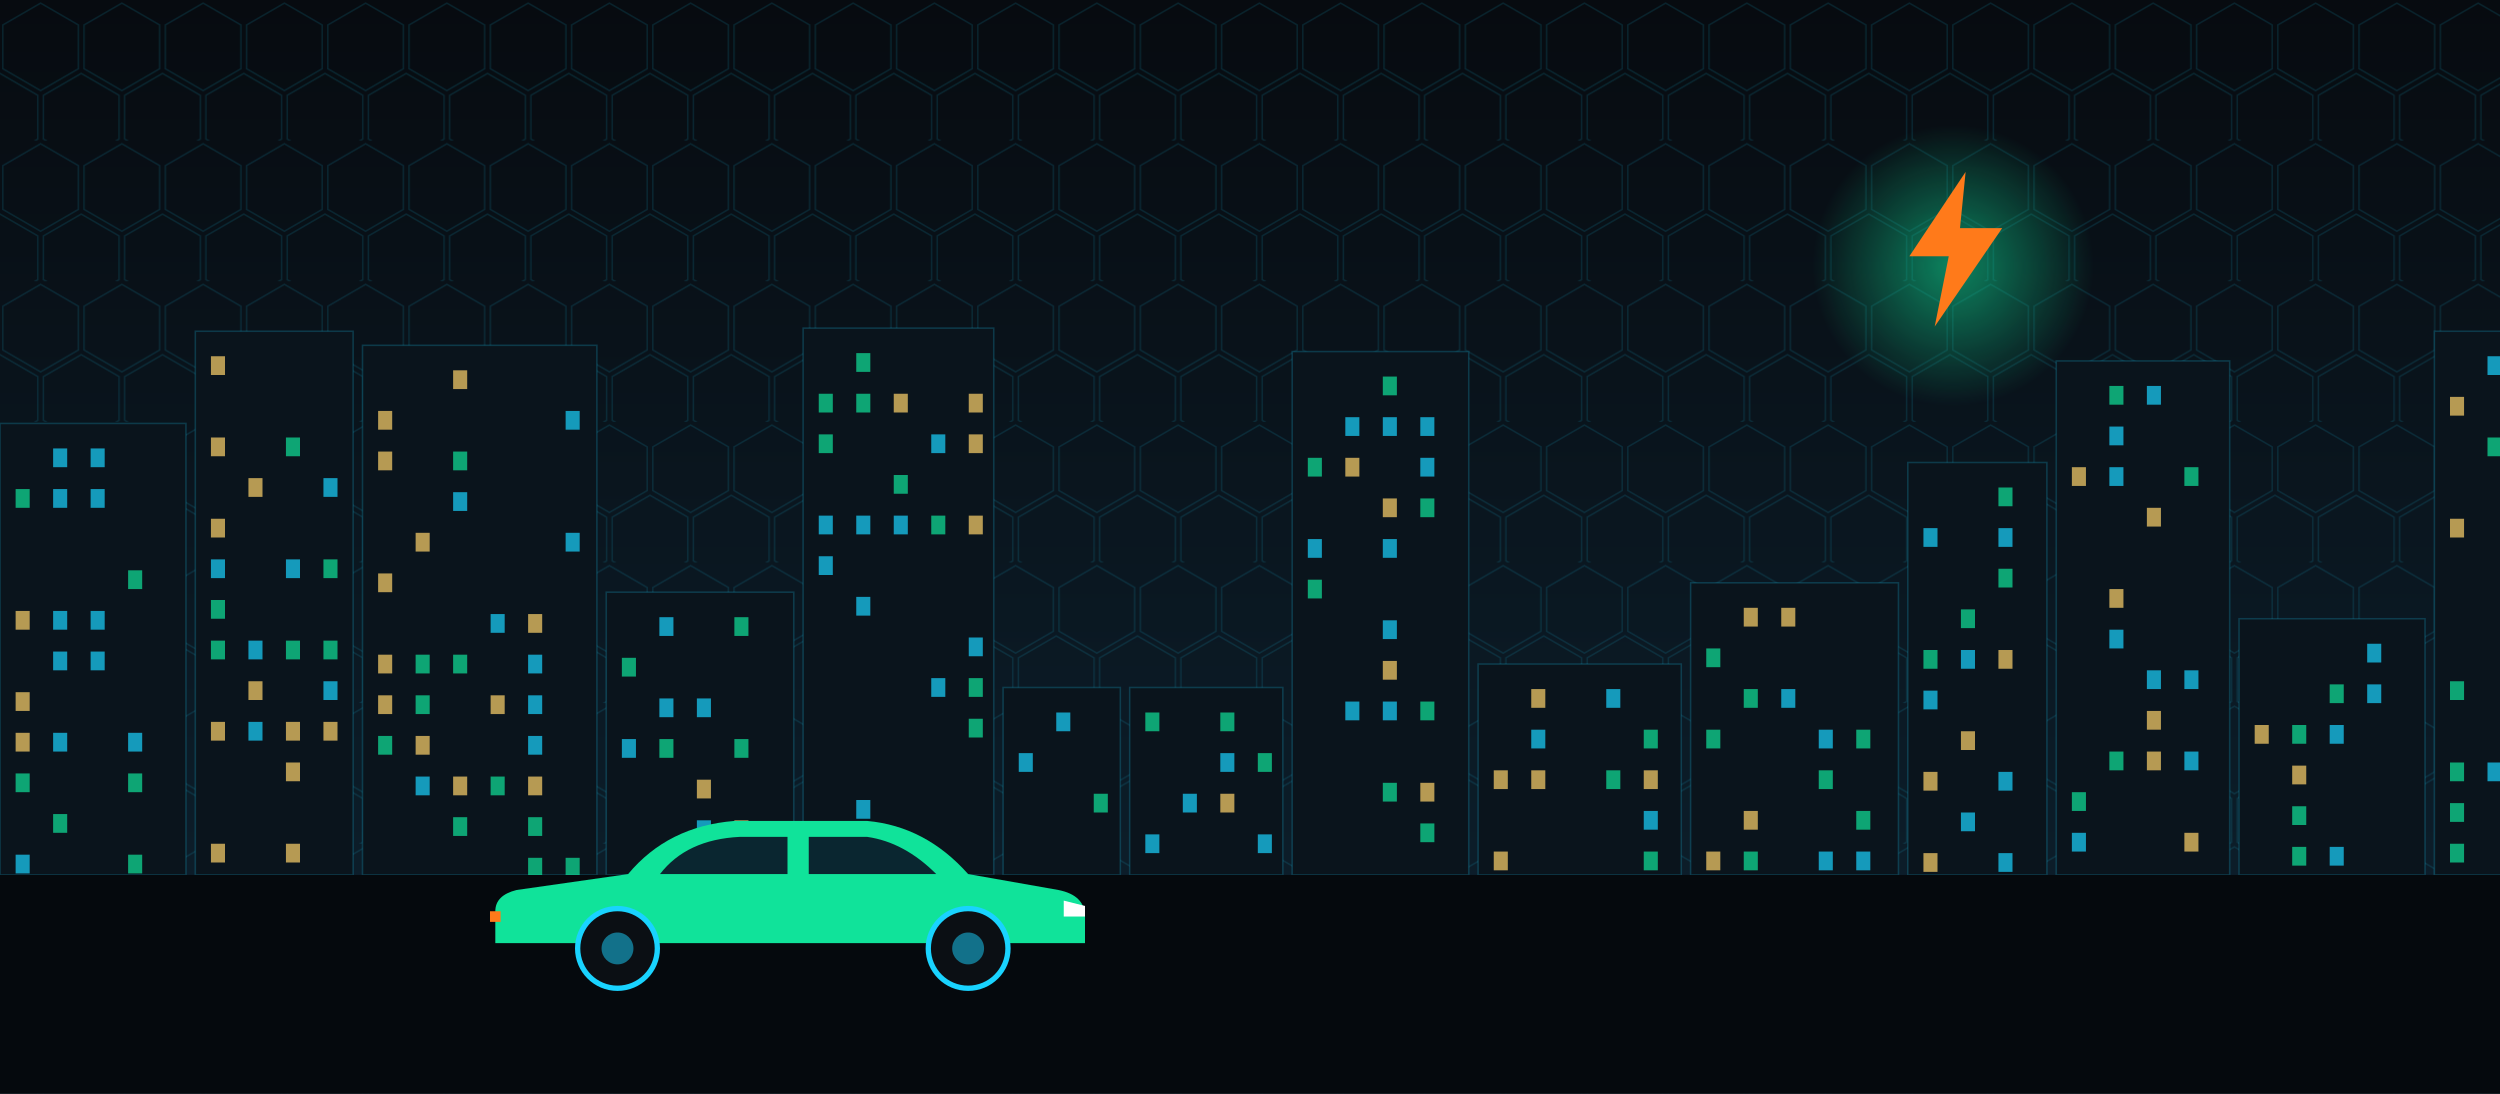
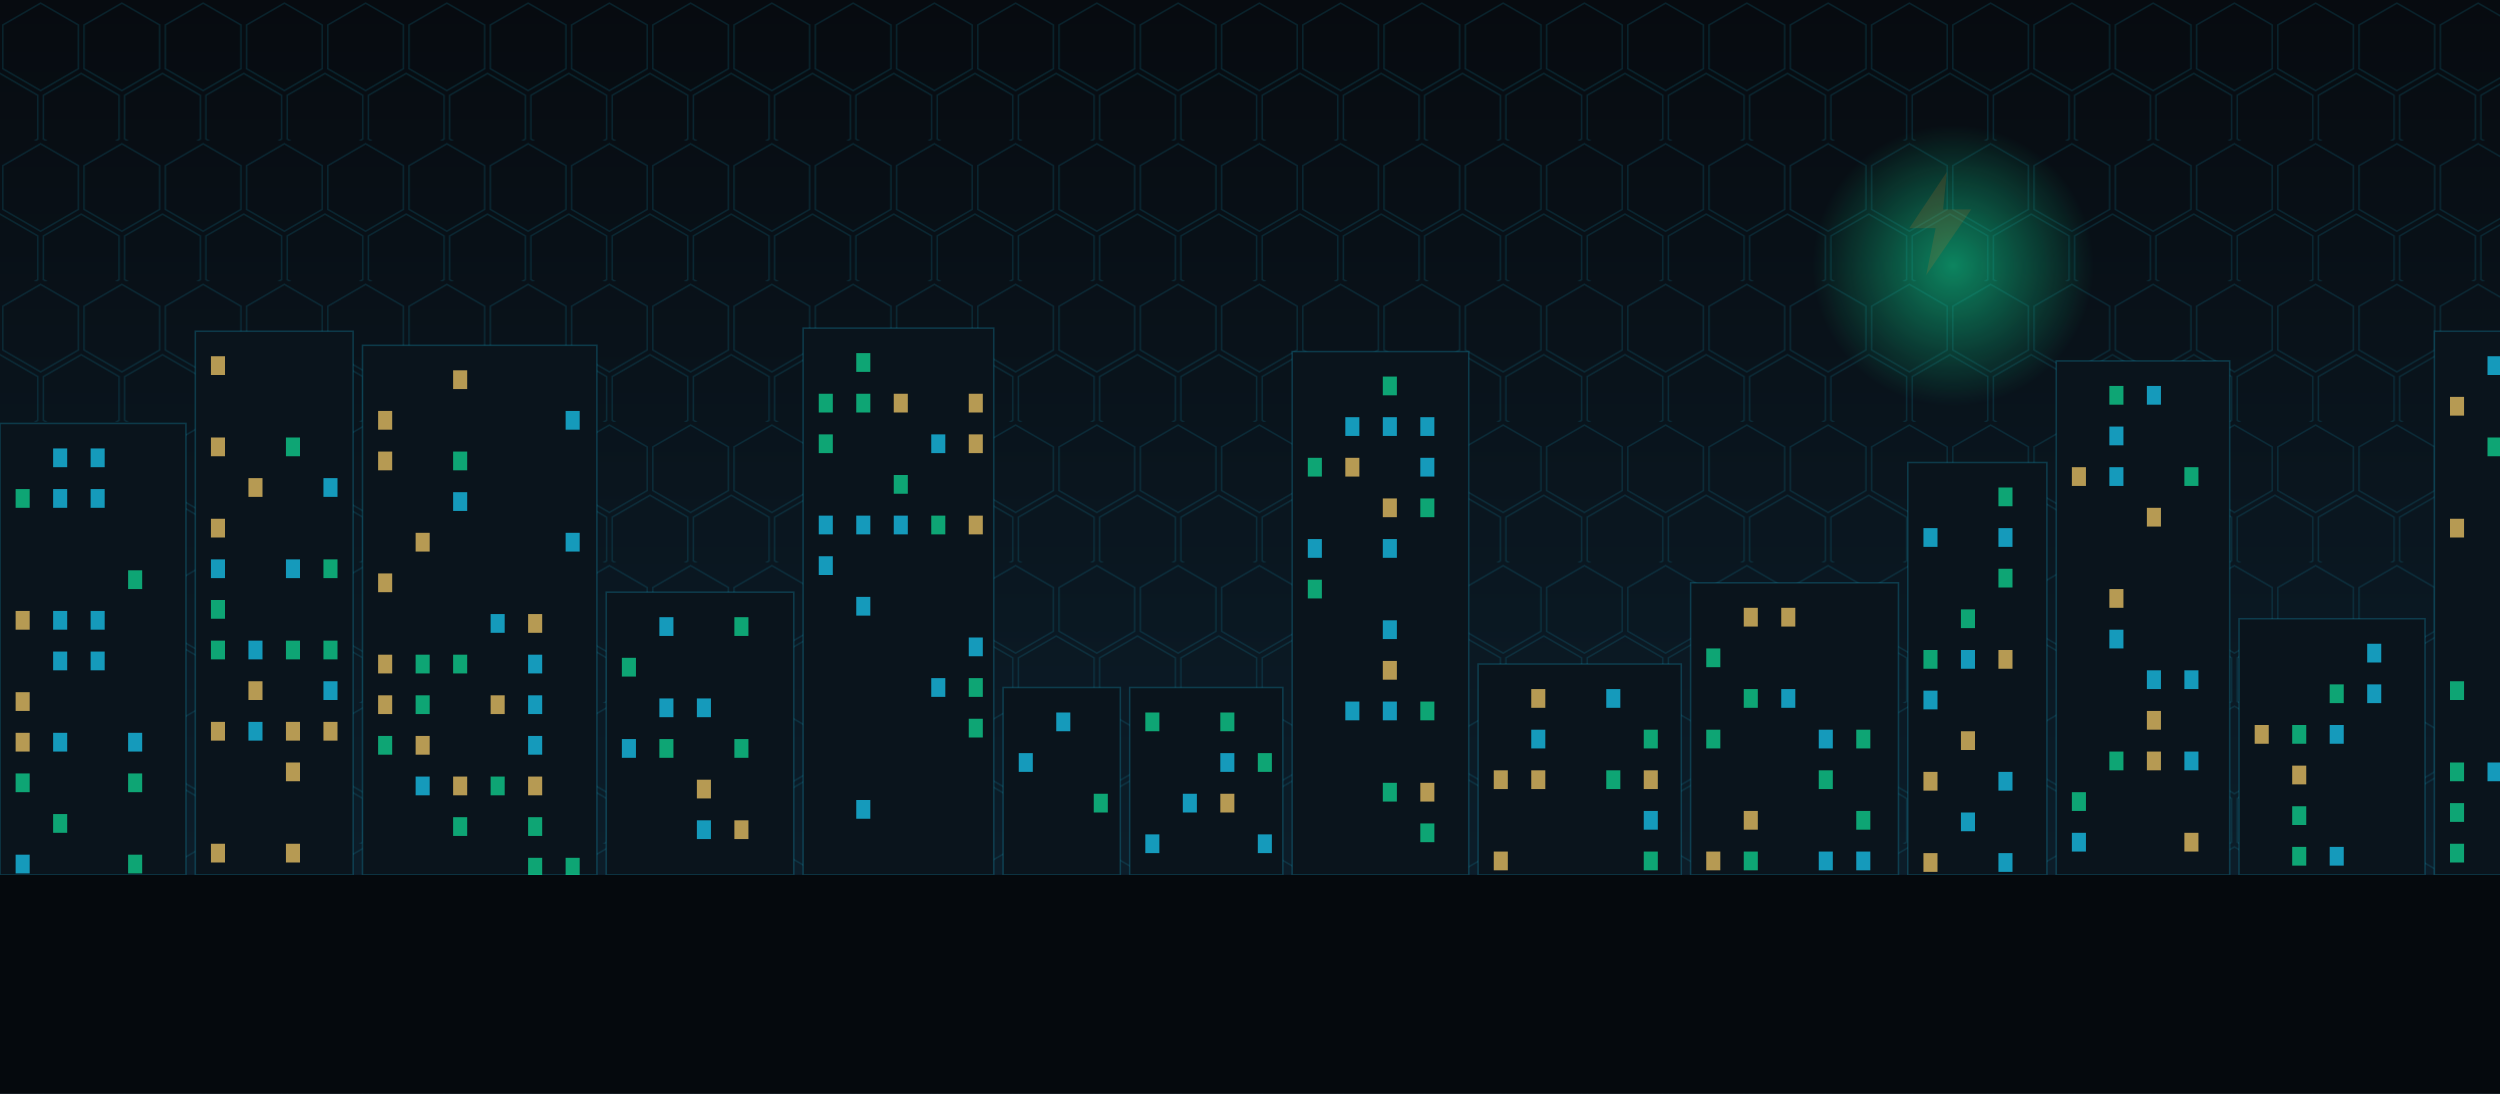
<svg xmlns="http://www.w3.org/2000/svg" viewBox="0 0 1600 700" preserveAspectRatio="xMidYMid slice">
  <defs>
    <linearGradient id="bg" x1="0" y1="0" x2="0" y2="1">
      <stop offset="0" stop-color="#070b10" />
      <stop offset="1" stop-color="#0d2230" />
    </linearGradient>
    <pattern id="hx" width="52.0" height="90" patternUnits="userSpaceOnUse">
      <polygon points="50.2,44.0 26.0,58.0 1.8,44.0 1.8,16.0 26.0,2.0 50.2,16.0" fill="none" stroke="#19d3ff" stroke-opacity=".12" />
      <polygon points="24.2,89.0 0.0,103.0 -24.2,89.0 -24.2,61.0 -0.0,47.0 24.2,61.0" fill="none" stroke="#19d3ff" stroke-opacity=".12" />
      <polygon points="76.2,89.0 52.0,103.0 27.8,89.0 27.8,61.0 52.0,47.0 76.2,61.0" fill="none" stroke="#19d3ff" stroke-opacity=".12" />
    </pattern>
    <radialGradient id="gl">
      <stop offset="0" stop-color="#10e39a" stop-opacity=".55" />
      <stop offset="1" stop-color="#10e39a" stop-opacity="0" />
    </radialGradient>
  </defs>
  <rect width="1600" height="700" fill="url(#bg)" />
  <rect width="1600" height="700" fill="url(#hx)" />
  <circle cx="1250" cy="170" r="90" fill="url(#gl)" />
-   <polygon transform="translate(1222,110) scale(0.9)" points="40,0 0,60 28,60 18,110 66,40 36,40" fill="#ff7a1a" />
+   <polygon transform="translate(1222,110) scale(0.6)" points="40,0 0,60 28,60 18,110 66,40 36,40" fill="#ff7a1a" opacity=".14" />
  <rect x="0" y="271" width="119" height="289" fill="#0a141c" stroke="#19d3ff" stroke-opacity=".2" />
  <rect x="34" y="287" width="9" height="12" fill="#19d3ff" opacity=".7" />
  <rect x="58" y="287" width="9" height="12" fill="#19d3ff" opacity=".7" />
  <rect x="10" y="313" width="9" height="12" fill="#10e39a" opacity=".7" />
  <rect x="34" y="313" width="9" height="12" fill="#19d3ff" opacity=".7" />
  <rect x="58" y="313" width="9" height="12" fill="#19d3ff" opacity=".7" />
  <rect x="82" y="365" width="9" height="12" fill="#10e39a" opacity=".7" />
  <rect x="10" y="391" width="9" height="12" fill="#ffd36b" opacity=".7" />
  <rect x="34" y="391" width="9" height="12" fill="#19d3ff" opacity=".7" />
  <rect x="58" y="391" width="9" height="12" fill="#19d3ff" opacity=".7" />
  <rect x="34" y="417" width="9" height="12" fill="#19d3ff" opacity=".7" />
  <rect x="58" y="417" width="9" height="12" fill="#19d3ff" opacity=".7" />
  <rect x="10" y="443" width="9" height="12" fill="#ffd36b" opacity=".7" />
  <rect x="10" y="469" width="9" height="12" fill="#ffd36b" opacity=".7" />
  <rect x="34" y="469" width="9" height="12" fill="#19d3ff" opacity=".7" />
  <rect x="82" y="469" width="9" height="12" fill="#19d3ff" opacity=".7" />
  <rect x="10" y="495" width="9" height="12" fill="#10e39a" opacity=".7" />
  <rect x="82" y="495" width="9" height="12" fill="#10e39a" opacity=".7" />
  <rect x="34" y="521" width="9" height="12" fill="#10e39a" opacity=".7" />
  <rect x="10" y="547" width="9" height="12" fill="#19d3ff" opacity=".7" />
  <rect x="82" y="547" width="9" height="12" fill="#10e39a" opacity=".7" />
  <rect x="125" y="212" width="101" height="348" fill="#0a141c" stroke="#19d3ff" stroke-opacity=".2" />
  <rect x="135" y="228" width="9" height="12" fill="#ffd36b" opacity=".7" />
  <rect x="135" y="280" width="9" height="12" fill="#ffd36b" opacity=".7" />
  <rect x="183" y="280" width="9" height="12" fill="#10e39a" opacity=".7" />
  <rect x="159" y="306" width="9" height="12" fill="#ffd36b" opacity=".7" />
  <rect x="207" y="306" width="9" height="12" fill="#19d3ff" opacity=".7" />
  <rect x="135" y="332" width="9" height="12" fill="#ffd36b" opacity=".7" />
  <rect x="135" y="358" width="9" height="12" fill="#19d3ff" opacity=".7" />
  <rect x="183" y="358" width="9" height="12" fill="#19d3ff" opacity=".7" />
  <rect x="207" y="358" width="9" height="12" fill="#10e39a" opacity=".7" />
  <rect x="135" y="384" width="9" height="12" fill="#10e39a" opacity=".7" />
  <rect x="135" y="410" width="9" height="12" fill="#10e39a" opacity=".7" />
  <rect x="159" y="410" width="9" height="12" fill="#19d3ff" opacity=".7" />
  <rect x="183" y="410" width="9" height="12" fill="#10e39a" opacity=".7" />
  <rect x="207" y="410" width="9" height="12" fill="#10e39a" opacity=".7" />
  <rect x="159" y="436" width="9" height="12" fill="#ffd36b" opacity=".7" />
  <rect x="207" y="436" width="9" height="12" fill="#19d3ff" opacity=".7" />
  <rect x="135" y="462" width="9" height="12" fill="#ffd36b" opacity=".7" />
  <rect x="159" y="462" width="9" height="12" fill="#19d3ff" opacity=".7" />
  <rect x="183" y="462" width="9" height="12" fill="#ffd36b" opacity=".7" />
  <rect x="207" y="462" width="9" height="12" fill="#ffd36b" opacity=".7" />
  <rect x="183" y="488" width="9" height="12" fill="#ffd36b" opacity=".7" />
  <rect x="135" y="540" width="9" height="12" fill="#ffd36b" opacity=".7" />
  <rect x="183" y="540" width="9" height="12" fill="#ffd36b" opacity=".7" />
  <rect x="232" y="221" width="150" height="339" fill="#0a141c" stroke="#19d3ff" stroke-opacity=".2" />
  <rect x="290" y="237" width="9" height="12" fill="#ffd36b" opacity=".7" />
  <rect x="242" y="263" width="9" height="12" fill="#ffd36b" opacity=".7" />
  <rect x="362" y="263" width="9" height="12" fill="#19d3ff" opacity=".7" />
  <rect x="242" y="289" width="9" height="12" fill="#ffd36b" opacity=".7" />
  <rect x="290" y="289" width="9" height="12" fill="#10e39a" opacity=".7" />
  <rect x="290" y="315" width="9" height="12" fill="#19d3ff" opacity=".7" />
  <rect x="266" y="341" width="9" height="12" fill="#ffd36b" opacity=".7" />
  <rect x="362" y="341" width="9" height="12" fill="#19d3ff" opacity=".7" />
  <rect x="242" y="367" width="9" height="12" fill="#ffd36b" opacity=".7" />
  <rect x="314" y="393" width="9" height="12" fill="#19d3ff" opacity=".7" />
  <rect x="338" y="393" width="9" height="12" fill="#ffd36b" opacity=".7" />
  <rect x="242" y="419" width="9" height="12" fill="#ffd36b" opacity=".7" />
  <rect x="266" y="419" width="9" height="12" fill="#10e39a" opacity=".7" />
  <rect x="290" y="419" width="9" height="12" fill="#10e39a" opacity=".7" />
  <rect x="338" y="419" width="9" height="12" fill="#19d3ff" opacity=".7" />
  <rect x="242" y="445" width="9" height="12" fill="#ffd36b" opacity=".7" />
  <rect x="266" y="445" width="9" height="12" fill="#10e39a" opacity=".7" />
  <rect x="314" y="445" width="9" height="12" fill="#ffd36b" opacity=".7" />
  <rect x="338" y="445" width="9" height="12" fill="#19d3ff" opacity=".7" />
  <rect x="242" y="471" width="9" height="12" fill="#10e39a" opacity=".7" />
  <rect x="266" y="471" width="9" height="12" fill="#ffd36b" opacity=".7" />
  <rect x="338" y="471" width="9" height="12" fill="#19d3ff" opacity=".7" />
  <rect x="266" y="497" width="9" height="12" fill="#19d3ff" opacity=".7" />
  <rect x="290" y="497" width="9" height="12" fill="#ffd36b" opacity=".7" />
  <rect x="314" y="497" width="9" height="12" fill="#10e39a" opacity=".7" />
  <rect x="338" y="497" width="9" height="12" fill="#ffd36b" opacity=".7" />
  <rect x="290" y="523" width="9" height="12" fill="#10e39a" opacity=".7" />
  <rect x="338" y="523" width="9" height="12" fill="#10e39a" opacity=".7" />
  <rect x="338" y="549" width="9" height="12" fill="#10e39a" opacity=".7" />
  <rect x="362" y="549" width="9" height="12" fill="#10e39a" opacity=".7" />
  <rect x="388" y="379" width="120" height="181" fill="#0a141c" stroke="#19d3ff" stroke-opacity=".2" />
  <rect x="422" y="395" width="9" height="12" fill="#19d3ff" opacity=".7" />
  <rect x="470" y="395" width="9" height="12" fill="#10e39a" opacity=".7" />
  <rect x="398" y="421" width="9" height="12" fill="#10e39a" opacity=".7" />
  <rect x="422" y="447" width="9" height="12" fill="#19d3ff" opacity=".7" />
  <rect x="446" y="447" width="9" height="12" fill="#19d3ff" opacity=".7" />
  <rect x="398" y="473" width="9" height="12" fill="#19d3ff" opacity=".7" />
  <rect x="422" y="473" width="9" height="12" fill="#10e39a" opacity=".7" />
  <rect x="470" y="473" width="9" height="12" fill="#10e39a" opacity=".7" />
  <rect x="446" y="499" width="9" height="12" fill="#ffd36b" opacity=".7" />
  <rect x="446" y="525" width="9" height="12" fill="#19d3ff" opacity=".7" />
  <rect x="470" y="525" width="9" height="12" fill="#ffd36b" opacity=".7" />
  <rect x="514" y="210" width="122" height="350" fill="#0a141c" stroke="#19d3ff" stroke-opacity=".2" />
  <rect x="548" y="226" width="9" height="12" fill="#10e39a" opacity=".7" />
  <rect x="524" y="252" width="9" height="12" fill="#10e39a" opacity=".7" />
  <rect x="548" y="252" width="9" height="12" fill="#10e39a" opacity=".7" />
  <rect x="572" y="252" width="9" height="12" fill="#ffd36b" opacity=".7" />
  <rect x="620" y="252" width="9" height="12" fill="#ffd36b" opacity=".7" />
  <rect x="524" y="278" width="9" height="12" fill="#10e39a" opacity=".7" />
  <rect x="596" y="278" width="9" height="12" fill="#19d3ff" opacity=".7" />
  <rect x="620" y="278" width="9" height="12" fill="#ffd36b" opacity=".7" />
  <rect x="572" y="304" width="9" height="12" fill="#10e39a" opacity=".7" />
  <rect x="524" y="330" width="9" height="12" fill="#19d3ff" opacity=".7" />
  <rect x="548" y="330" width="9" height="12" fill="#19d3ff" opacity=".7" />
  <rect x="572" y="330" width="9" height="12" fill="#19d3ff" opacity=".7" />
  <rect x="596" y="330" width="9" height="12" fill="#10e39a" opacity=".7" />
  <rect x="620" y="330" width="9" height="12" fill="#ffd36b" opacity=".7" />
  <rect x="524" y="356" width="9" height="12" fill="#19d3ff" opacity=".7" />
  <rect x="548" y="382" width="9" height="12" fill="#19d3ff" opacity=".7" />
  <rect x="620" y="408" width="9" height="12" fill="#19d3ff" opacity=".7" />
  <rect x="596" y="434" width="9" height="12" fill="#19d3ff" opacity=".7" />
  <rect x="620" y="434" width="9" height="12" fill="#10e39a" opacity=".7" />
  <rect x="620" y="460" width="9" height="12" fill="#10e39a" opacity=".7" />
  <rect x="548" y="512" width="9" height="12" fill="#19d3ff" opacity=".7" />
  <rect x="642" y="440" width="75" height="120" fill="#0a141c" stroke="#19d3ff" stroke-opacity=".2" />
  <rect x="676" y="456" width="9" height="12" fill="#19d3ff" opacity=".7" />
  <rect x="652" y="482" width="9" height="12" fill="#19d3ff" opacity=".7" />
  <rect x="700" y="508" width="9" height="12" fill="#10e39a" opacity=".7" />
  <rect x="723" y="440" width="98" height="120" fill="#0a141c" stroke="#19d3ff" stroke-opacity=".2" />
  <rect x="733" y="456" width="9" height="12" fill="#10e39a" opacity=".7" />
  <rect x="781" y="456" width="9" height="12" fill="#10e39a" opacity=".7" />
  <rect x="781" y="482" width="9" height="12" fill="#19d3ff" opacity=".7" />
  <rect x="805" y="482" width="9" height="12" fill="#10e39a" opacity=".7" />
  <rect x="757" y="508" width="9" height="12" fill="#19d3ff" opacity=".7" />
  <rect x="781" y="508" width="9" height="12" fill="#ffd36b" opacity=".7" />
  <rect x="733" y="534" width="9" height="12" fill="#19d3ff" opacity=".7" />
  <rect x="805" y="534" width="9" height="12" fill="#19d3ff" opacity=".7" />
  <rect x="827" y="225" width="113" height="335" fill="#0a141c" stroke="#19d3ff" stroke-opacity=".2" />
  <rect x="885" y="241" width="9" height="12" fill="#10e39a" opacity=".7" />
  <rect x="861" y="267" width="9" height="12" fill="#19d3ff" opacity=".7" />
  <rect x="885" y="267" width="9" height="12" fill="#19d3ff" opacity=".7" />
  <rect x="909" y="267" width="9" height="12" fill="#19d3ff" opacity=".7" />
  <rect x="837" y="293" width="9" height="12" fill="#10e39a" opacity=".7" />
  <rect x="861" y="293" width="9" height="12" fill="#ffd36b" opacity=".7" />
  <rect x="909" y="293" width="9" height="12" fill="#19d3ff" opacity=".7" />
  <rect x="885" y="319" width="9" height="12" fill="#ffd36b" opacity=".7" />
  <rect x="909" y="319" width="9" height="12" fill="#10e39a" opacity=".7" />
  <rect x="837" y="345" width="9" height="12" fill="#19d3ff" opacity=".7" />
  <rect x="885" y="345" width="9" height="12" fill="#19d3ff" opacity=".7" />
  <rect x="837" y="371" width="9" height="12" fill="#10e39a" opacity=".7" />
  <rect x="885" y="397" width="9" height="12" fill="#19d3ff" opacity=".7" />
  <rect x="885" y="423" width="9" height="12" fill="#ffd36b" opacity=".7" />
  <rect x="861" y="449" width="9" height="12" fill="#19d3ff" opacity=".7" />
  <rect x="885" y="449" width="9" height="12" fill="#19d3ff" opacity=".7" />
  <rect x="909" y="449" width="9" height="12" fill="#10e39a" opacity=".7" />
  <rect x="885" y="501" width="9" height="12" fill="#10e39a" opacity=".7" />
  <rect x="909" y="501" width="9" height="12" fill="#ffd36b" opacity=".7" />
  <rect x="909" y="527" width="9" height="12" fill="#10e39a" opacity=".7" />
  <rect x="946" y="425" width="130" height="135" fill="#0a141c" stroke="#19d3ff" stroke-opacity=".2" />
  <rect x="980" y="441" width="9" height="12" fill="#ffd36b" opacity=".7" />
  <rect x="1028" y="441" width="9" height="12" fill="#19d3ff" opacity=".7" />
  <rect x="980" y="467" width="9" height="12" fill="#19d3ff" opacity=".7" />
  <rect x="1052" y="467" width="9" height="12" fill="#10e39a" opacity=".7" />
  <rect x="956" y="493" width="9" height="12" fill="#ffd36b" opacity=".7" />
  <rect x="980" y="493" width="9" height="12" fill="#ffd36b" opacity=".7" />
  <rect x="1028" y="493" width="9" height="12" fill="#10e39a" opacity=".7" />
  <rect x="1052" y="493" width="9" height="12" fill="#ffd36b" opacity=".7" />
  <rect x="1052" y="519" width="9" height="12" fill="#19d3ff" opacity=".7" />
  <rect x="956" y="545" width="9" height="12" fill="#ffd36b" opacity=".7" />
  <rect x="1052" y="545" width="9" height="12" fill="#10e39a" opacity=".7" />
  <rect x="1082" y="373" width="133" height="187" fill="#0a141c" stroke="#19d3ff" stroke-opacity=".2" />
  <rect x="1116" y="389" width="9" height="12" fill="#ffd36b" opacity=".7" />
  <rect x="1140" y="389" width="9" height="12" fill="#ffd36b" opacity=".7" />
  <rect x="1092" y="415" width="9" height="12" fill="#10e39a" opacity=".7" />
  <rect x="1116" y="441" width="9" height="12" fill="#10e39a" opacity=".7" />
  <rect x="1140" y="441" width="9" height="12" fill="#19d3ff" opacity=".7" />
  <rect x="1092" y="467" width="9" height="12" fill="#10e39a" opacity=".7" />
  <rect x="1164" y="467" width="9" height="12" fill="#19d3ff" opacity=".7" />
  <rect x="1188" y="467" width="9" height="12" fill="#10e39a" opacity=".7" />
  <rect x="1164" y="493" width="9" height="12" fill="#10e39a" opacity=".7" />
  <rect x="1116" y="519" width="9" height="12" fill="#ffd36b" opacity=".7" />
  <rect x="1188" y="519" width="9" height="12" fill="#10e39a" opacity=".7" />
  <rect x="1092" y="545" width="9" height="12" fill="#ffd36b" opacity=".7" />
  <rect x="1116" y="545" width="9" height="12" fill="#10e39a" opacity=".7" />
  <rect x="1164" y="545" width="9" height="12" fill="#19d3ff" opacity=".7" />
  <rect x="1188" y="545" width="9" height="12" fill="#19d3ff" opacity=".7" />
  <rect x="1221" y="296" width="89" height="264" fill="#0a141c" stroke="#19d3ff" stroke-opacity=".2" />
  <rect x="1279" y="312" width="9" height="12" fill="#10e39a" opacity=".7" />
  <rect x="1231" y="338" width="9" height="12" fill="#19d3ff" opacity=".7" />
  <rect x="1279" y="338" width="9" height="12" fill="#19d3ff" opacity=".7" />
  <rect x="1279" y="364" width="9" height="12" fill="#10e39a" opacity=".7" />
  <rect x="1255" y="390" width="9" height="12" fill="#10e39a" opacity=".7" />
  <rect x="1231" y="416" width="9" height="12" fill="#10e39a" opacity=".7" />
  <rect x="1255" y="416" width="9" height="12" fill="#19d3ff" opacity=".7" />
  <rect x="1279" y="416" width="9" height="12" fill="#ffd36b" opacity=".7" />
  <rect x="1231" y="442" width="9" height="12" fill="#19d3ff" opacity=".7" />
  <rect x="1255" y="468" width="9" height="12" fill="#ffd36b" opacity=".7" />
  <rect x="1231" y="494" width="9" height="12" fill="#ffd36b" opacity=".7" />
  <rect x="1279" y="494" width="9" height="12" fill="#19d3ff" opacity=".7" />
  <rect x="1255" y="520" width="9" height="12" fill="#19d3ff" opacity=".7" />
  <rect x="1231" y="546" width="9" height="12" fill="#ffd36b" opacity=".7" />
  <rect x="1279" y="546" width="9" height="12" fill="#19d3ff" opacity=".7" />
  <rect x="1316" y="231" width="111" height="329" fill="#0a141c" stroke="#19d3ff" stroke-opacity=".2" />
  <rect x="1350" y="247" width="9" height="12" fill="#10e39a" opacity=".7" />
  <rect x="1374" y="247" width="9" height="12" fill="#19d3ff" opacity=".7" />
  <rect x="1350" y="273" width="9" height="12" fill="#19d3ff" opacity=".7" />
  <rect x="1326" y="299" width="9" height="12" fill="#ffd36b" opacity=".7" />
  <rect x="1350" y="299" width="9" height="12" fill="#19d3ff" opacity=".7" />
  <rect x="1398" y="299" width="9" height="12" fill="#10e39a" opacity=".7" />
  <rect x="1374" y="325" width="9" height="12" fill="#ffd36b" opacity=".7" />
  <rect x="1350" y="377" width="9" height="12" fill="#ffd36b" opacity=".7" />
  <rect x="1350" y="403" width="9" height="12" fill="#19d3ff" opacity=".7" />
  <rect x="1374" y="429" width="9" height="12" fill="#19d3ff" opacity=".7" />
  <rect x="1398" y="429" width="9" height="12" fill="#19d3ff" opacity=".7" />
  <rect x="1374" y="455" width="9" height="12" fill="#ffd36b" opacity=".7" />
  <rect x="1350" y="481" width="9" height="12" fill="#10e39a" opacity=".7" />
  <rect x="1374" y="481" width="9" height="12" fill="#ffd36b" opacity=".7" />
  <rect x="1398" y="481" width="9" height="12" fill="#19d3ff" opacity=".7" />
  <rect x="1326" y="507" width="9" height="12" fill="#10e39a" opacity=".7" />
  <rect x="1326" y="533" width="9" height="12" fill="#19d3ff" opacity=".7" />
  <rect x="1398" y="533" width="9" height="12" fill="#ffd36b" opacity=".7" />
  <rect x="1433" y="396" width="119" height="164" fill="#0a141c" stroke="#19d3ff" stroke-opacity=".2" />
  <rect x="1515" y="412" width="9" height="12" fill="#19d3ff" opacity=".7" />
  <rect x="1491" y="438" width="9" height="12" fill="#10e39a" opacity=".7" />
  <rect x="1515" y="438" width="9" height="12" fill="#19d3ff" opacity=".7" />
  <rect x="1443" y="464" width="9" height="12" fill="#ffd36b" opacity=".7" />
  <rect x="1467" y="464" width="9" height="12" fill="#10e39a" opacity=".7" />
  <rect x="1491" y="464" width="9" height="12" fill="#19d3ff" opacity=".7" />
  <rect x="1467" y="490" width="9" height="12" fill="#ffd36b" opacity=".7" />
  <rect x="1467" y="516" width="9" height="12" fill="#10e39a" opacity=".7" />
  <rect x="1467" y="542" width="9" height="12" fill="#10e39a" opacity=".7" />
  <rect x="1491" y="542" width="9" height="12" fill="#19d3ff" opacity=".7" />
  <rect x="1558" y="212" width="117" height="348" fill="#0a141c" stroke="#19d3ff" stroke-opacity=".2" />
  <rect x="1592" y="228" width="9" height="12" fill="#19d3ff" opacity=".7" />
  <rect x="1568" y="254" width="9" height="12" fill="#ffd36b" opacity=".7" />
  <rect x="1640" y="254" width="9" height="12" fill="#10e39a" opacity=".7" />
  <rect x="1592" y="280" width="9" height="12" fill="#10e39a" opacity=".7" />
  <rect x="1640" y="280" width="9" height="12" fill="#10e39a" opacity=".7" />
  <rect x="1616" y="306" width="9" height="12" fill="#19d3ff" opacity=".7" />
  <rect x="1640" y="306" width="9" height="12" fill="#ffd36b" opacity=".7" />
  <rect x="1568" y="332" width="9" height="12" fill="#ffd36b" opacity=".7" />
  <rect x="1616" y="332" width="9" height="12" fill="#ffd36b" opacity=".7" />
  <rect x="1616" y="358" width="9" height="12" fill="#19d3ff" opacity=".7" />
  <rect x="1616" y="384" width="9" height="12" fill="#10e39a" opacity=".7" />
  <rect x="1640" y="384" width="9" height="12" fill="#19d3ff" opacity=".7" />
  <rect x="1616" y="410" width="9" height="12" fill="#10e39a" opacity=".7" />
  <rect x="1568" y="436" width="9" height="12" fill="#10e39a" opacity=".7" />
  <rect x="1616" y="436" width="9" height="12" fill="#10e39a" opacity=".7" />
  <rect x="1640" y="436" width="9" height="12" fill="#ffd36b" opacity=".7" />
  <rect x="1568" y="488" width="9" height="12" fill="#10e39a" opacity=".7" />
  <rect x="1592" y="488" width="9" height="12" fill="#19d3ff" opacity=".7" />
  <rect x="1568" y="514" width="9" height="12" fill="#10e39a" opacity=".7" />
  <rect x="1616" y="514" width="9" height="12" fill="#10e39a" opacity=".7" />
  <rect x="1640" y="514" width="9" height="12" fill="#ffd36b" opacity=".7" />
  <rect x="1568" y="540" width="9" height="12" fill="#10e39a" opacity=".7" />
  <rect y="560" width="1600" height="140" fill="#05090d" />
-   <g transform="translate(300,505) scale(1.7)">
-     <path d="M10 58 L10 46 Q10 40 18 38 L60 32 Q75 14 100 12 L150 12 Q172 14 188 32 L222 38 Q232 40 232 48 L232 58 Z" fill="#10e39a" />
-     <path d="M72 32 Q82 19 102 18 L120 18 L120 32 Z M128 18 L150 18 Q164 20 176 32 L128 32 Z" fill="#0a2630" />
-     <path d="M224 42 L232 44 L232 48 L224 48 Z" fill="#fff" />
-     <path d="M8 46 L12 46 L12 50 L8 50 Z" fill="#ff7a1a" />
-     <circle cx="56" cy="60" r="15" fill="#0b0f14" stroke="#19d3ff" stroke-width="2" />
-     <circle cx="56" cy="60" r="6" fill="#19d3ff" opacity=".5" />
-     <circle cx="188" cy="60" r="15" fill="#0b0f14" stroke="#19d3ff" stroke-width="2" />
-     <circle cx="188" cy="60" r="6" fill="#19d3ff" opacity=".5" />
-   </g>
</svg>
